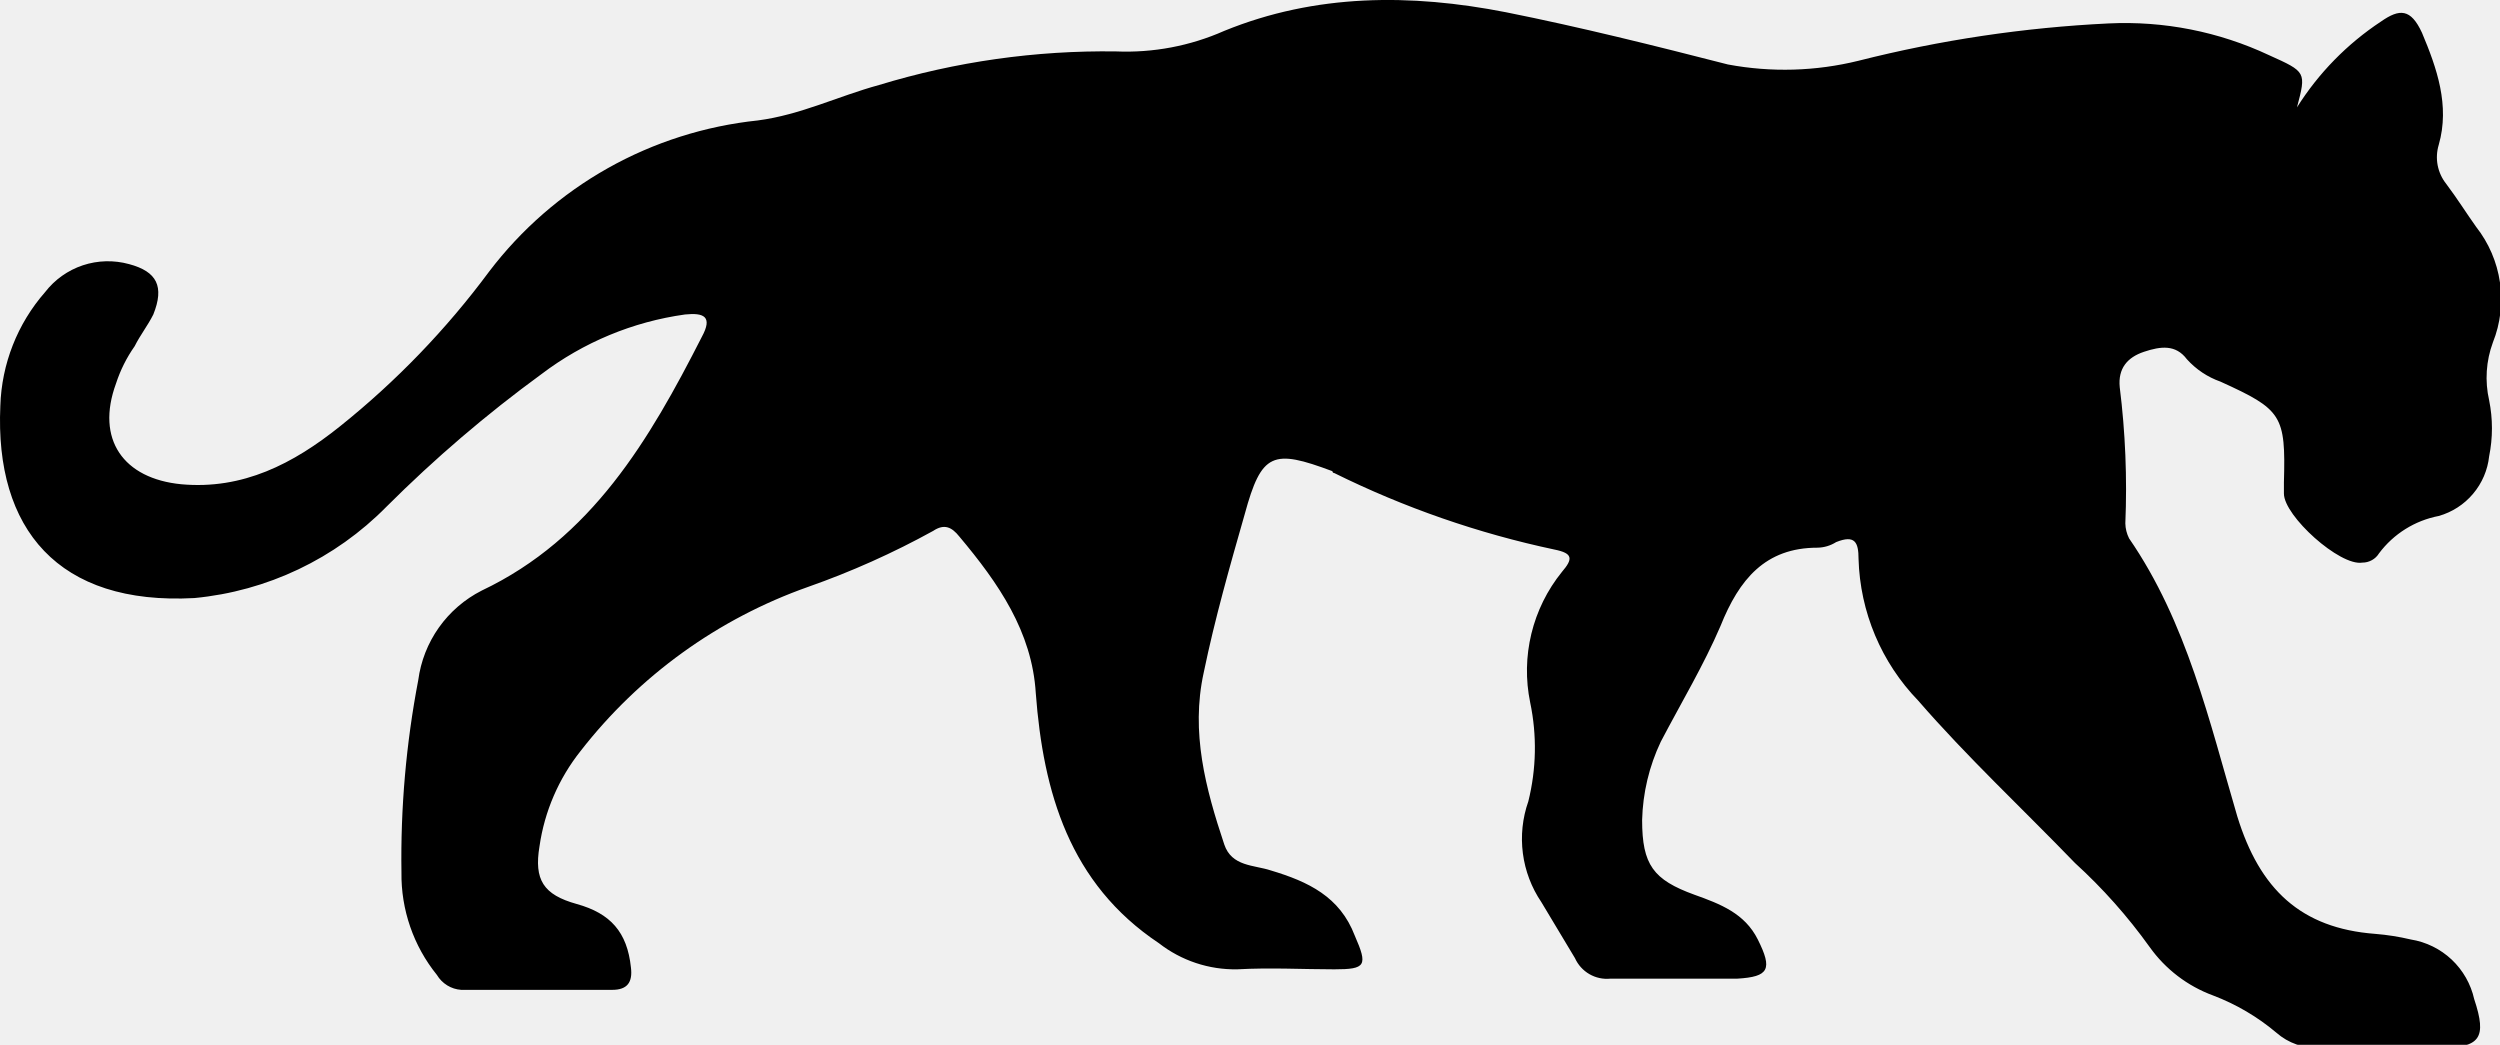
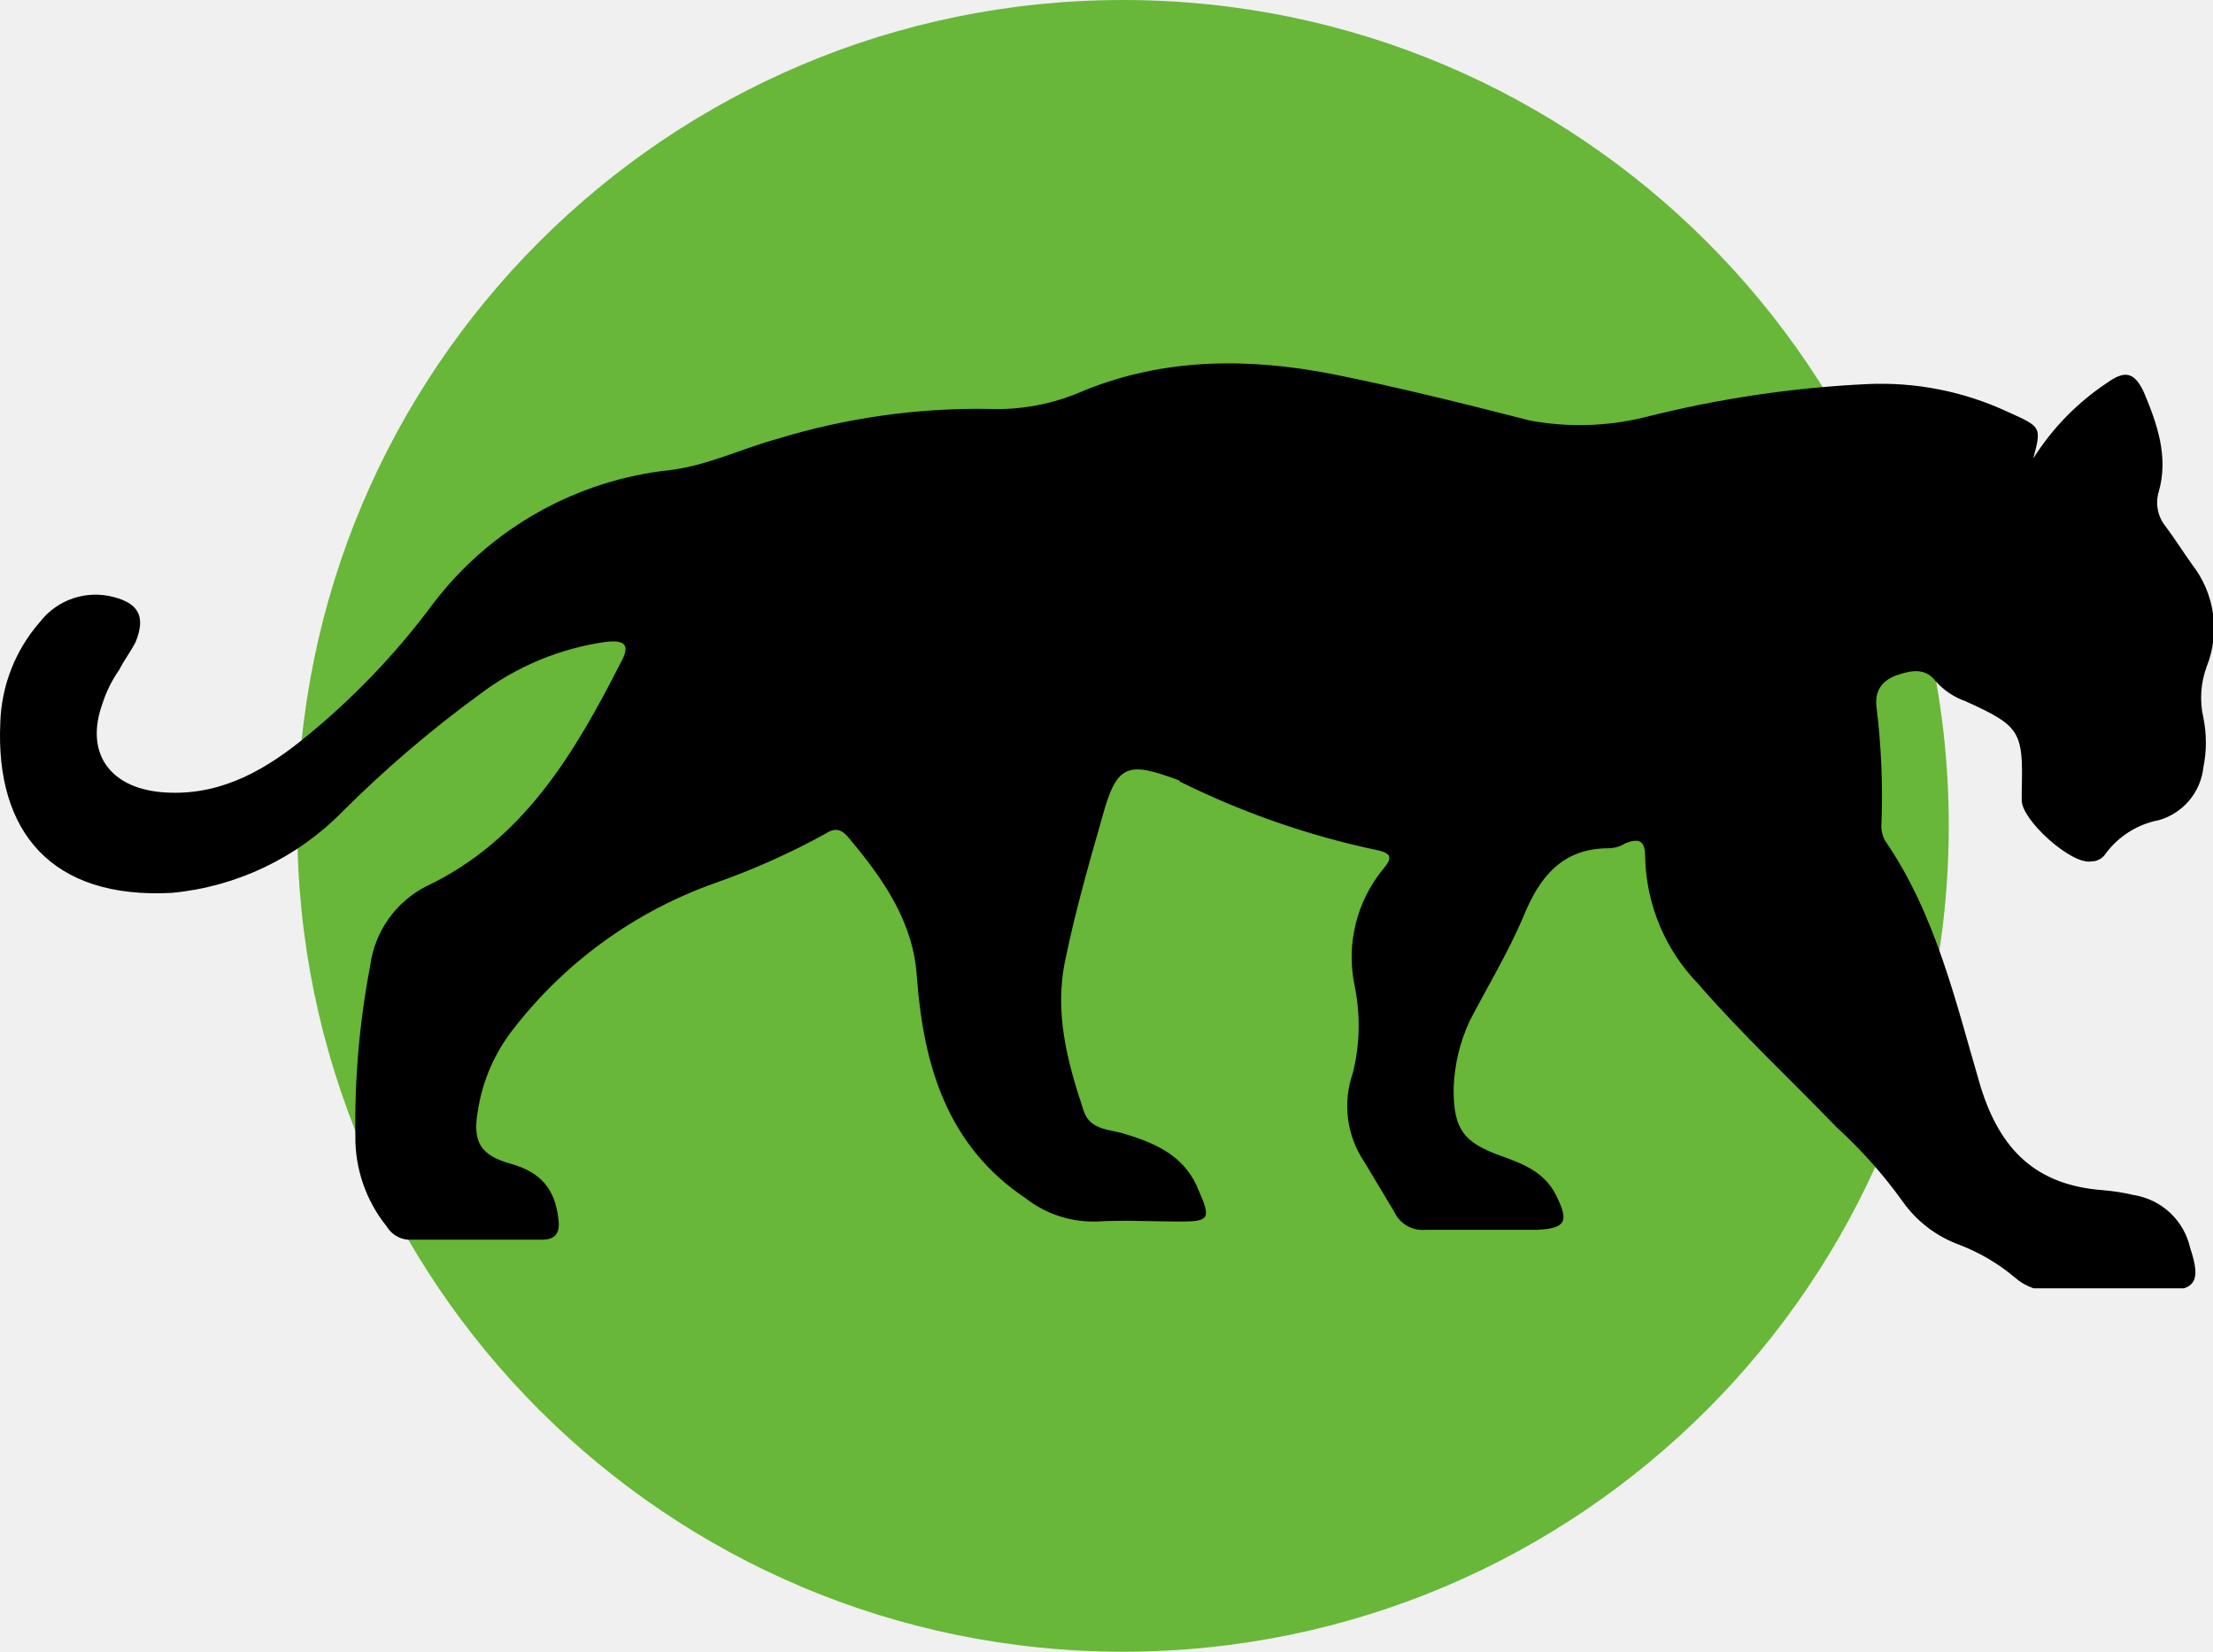
- <svg xmlns="http://www.w3.org/2000/svg" width="67" height="28" viewBox="0 0 67 28" fill="none">
-   <g clip-path="url(#clip0_135_3258)">
-     <path d="M61.559 2.878C62.136 1.96 62.904 1.176 63.809 0.578C64.309 0.228 64.609 0.228 64.909 0.878C65.309 1.828 65.659 2.828 65.359 3.878C65.305 4.057 65.294 4.245 65.329 4.428C65.364 4.611 65.443 4.783 65.559 4.928C65.859 5.328 66.109 5.728 66.359 6.078C66.699 6.51 66.92 7.024 66.999 7.568C67.078 8.112 67.013 8.668 66.809 9.178C66.626 9.674 66.591 10.213 66.709 10.728C66.809 11.223 66.809 11.733 66.709 12.228C66.669 12.599 66.519 12.949 66.278 13.234C66.038 13.519 65.718 13.726 65.359 13.828C64.72 13.95 64.149 14.307 63.759 14.828C63.712 14.905 63.646 14.969 63.567 15.012C63.488 15.056 63.399 15.079 63.309 15.078C62.709 15.178 61.209 13.828 61.209 13.228V12.928C61.259 11.128 61.159 10.978 59.509 10.228C59.164 10.107 58.854 9.9 58.609 9.628C58.309 9.228 57.909 9.278 57.459 9.428C57.009 9.578 56.759 9.878 56.809 10.378C56.96 11.589 57.01 12.81 56.959 14.028C56.962 14.168 56.997 14.304 57.059 14.428C58.609 16.678 59.209 19.328 59.959 21.878C60.559 23.828 61.659 24.878 63.659 25.028C63.979 25.054 64.297 25.104 64.609 25.178C65.02 25.244 65.402 25.432 65.705 25.717C66.008 26.003 66.218 26.372 66.309 26.778C66.659 27.828 66.459 28.078 65.409 28.078H62.159C61.738 28.1 61.326 27.956 61.009 27.678C60.503 27.251 59.928 26.913 59.309 26.678C58.625 26.426 58.032 25.973 57.609 25.378C57.023 24.56 56.353 23.806 55.609 23.128C54.209 21.678 52.709 20.278 51.409 18.778C50.419 17.756 49.849 16.401 49.809 14.978C49.809 14.528 49.709 14.328 49.209 14.528C49.059 14.623 48.886 14.675 48.709 14.678C47.309 14.678 46.609 15.528 46.109 16.778C45.659 17.828 45.059 18.828 44.509 19.878C44.197 20.536 44.027 21.251 44.009 21.978C44.009 23.178 44.309 23.578 45.409 23.978C46.109 24.228 46.759 24.478 47.109 25.178C47.509 25.978 47.409 26.178 46.559 26.228H43.159C42.963 26.248 42.766 26.205 42.596 26.107C42.425 26.008 42.29 25.858 42.209 25.678L41.309 24.178C41.044 23.787 40.874 23.339 40.813 22.87C40.752 22.401 40.802 21.924 40.959 21.478C41.175 20.61 41.193 19.704 41.009 18.828C40.883 18.218 40.894 17.588 41.041 16.983C41.188 16.378 41.467 15.813 41.859 15.328C42.159 14.978 42.159 14.828 41.659 14.728C39.615 14.294 37.633 13.605 35.759 12.678C35.746 12.678 35.733 12.673 35.724 12.664C35.714 12.654 35.709 12.642 35.709 12.628C34.109 12.028 33.809 12.128 33.359 13.778C32.959 15.178 32.559 16.578 32.259 18.028C31.909 19.628 32.309 21.128 32.809 22.628C33.009 23.228 33.609 23.178 34.059 23.328C35.059 23.628 35.909 24.028 36.309 25.078C36.659 25.878 36.609 25.978 35.759 25.978C34.909 25.978 34.059 25.928 33.159 25.978C32.4 25.992 31.658 25.745 31.059 25.278C28.659 23.678 27.959 21.228 27.759 18.578C27.659 16.928 26.759 15.628 25.709 14.378C25.509 14.128 25.309 14.028 25.009 14.228C23.936 14.82 22.815 15.322 21.659 15.728C19.246 16.58 17.129 18.108 15.559 20.128C14.973 20.866 14.593 21.746 14.459 22.678C14.309 23.578 14.559 23.978 15.459 24.228C16.359 24.478 16.809 24.978 16.909 25.928C16.959 26.328 16.809 26.528 16.409 26.528H12.359C12.227 26.519 12.098 26.478 11.985 26.408C11.872 26.338 11.777 26.242 11.709 26.128C11.081 25.351 10.745 24.378 10.759 23.378C10.733 21.651 10.884 19.925 11.209 18.228C11.276 17.72 11.466 17.236 11.762 16.818C12.058 16.4 12.452 16.06 12.909 15.828C15.859 14.428 17.409 11.778 18.809 9.028C19.109 8.478 18.859 8.378 18.359 8.428C16.96 8.623 15.634 9.174 14.509 10.028C13.036 11.103 11.649 12.29 10.359 13.578C8.984 14.975 7.16 15.843 5.209 16.028C1.559 16.228 -0.141 14.178 0.009 10.878C0.043 9.753 0.467 8.675 1.209 7.828C1.467 7.494 1.819 7.244 2.22 7.11C2.621 6.977 3.052 6.966 3.459 7.078C4.209 7.278 4.409 7.678 4.109 8.428C3.959 8.728 3.759 8.978 3.609 9.278C3.393 9.585 3.225 9.922 3.109 10.278C2.559 11.778 3.309 12.828 4.859 12.978C6.509 13.128 7.859 12.428 9.109 11.428C10.615 10.223 11.96 8.828 13.109 7.278C13.969 6.147 15.051 5.204 16.29 4.507C17.528 3.811 18.896 3.376 20.309 3.228C21.459 3.078 22.459 2.578 23.559 2.278C25.616 1.651 27.759 1.348 29.909 1.378C30.905 1.42 31.897 1.232 32.809 0.828C35.259 -0.172 37.809 -0.172 40.359 0.328C42.359 0.728 44.359 1.228 46.309 1.728C47.47 1.945 48.663 1.911 49.809 1.628C52.003 1.072 54.248 0.737 56.509 0.628C57.99 0.556 59.467 0.848 60.809 1.478C61.809 1.928 61.809 1.928 61.559 2.878Z" fill="black" />
+ <svg xmlns="http://www.w3.org/2000/svg" width="67" height="50" viewBox="0 0 67 50" fill="none">
+   <circle cx="34" cy="25" r="25" fill="#68B738" />
+   <g clip-path="url(#clip0_95_1)">
+     <path d="M61.559 13.878C62.136 12.96 62.904 12.176 63.809 11.578C64.309 11.228 64.609 11.228 64.909 11.878C65.309 12.828 65.659 13.828 65.359 14.878C65.305 15.056 65.294 15.245 65.329 15.428C65.364 15.611 65.443 15.783 65.559 15.928C65.859 16.328 66.109 16.728 66.359 17.078C66.699 17.51 66.92 18.024 66.999 18.568C67.078 19.112 67.013 19.668 66.809 20.178C66.626 20.674 66.591 21.213 66.709 21.728C66.809 22.223 66.809 22.733 66.709 23.228C66.669 23.599 66.519 23.949 66.278 24.234C66.038 24.519 65.718 24.726 65.359 24.828C64.72 24.95 64.149 25.307 63.759 25.828C63.712 25.905 63.646 25.969 63.567 26.012C63.488 26.056 63.399 26.079 63.309 26.078C62.709 26.178 61.209 24.828 61.209 24.228V23.928C61.259 22.128 61.159 21.978 59.509 21.228C59.164 21.107 58.854 20.9 58.609 20.628C58.309 20.228 57.909 20.278 57.459 20.428C57.009 20.578 56.759 20.878 56.809 21.378C56.96 22.589 57.01 23.81 56.959 25.028C56.962 25.168 56.997 25.304 57.059 25.428C58.609 27.678 59.209 30.328 59.959 32.878C60.559 34.828 61.659 35.878 63.659 36.028C63.979 36.054 64.297 36.104 64.609 36.178C65.02 36.244 65.402 36.432 65.705 36.717C66.008 37.003 66.218 37.372 66.309 37.778C66.659 38.828 66.459 39.078 65.409 39.078H62.159C61.738 39.1 61.326 38.956 61.009 38.678C60.503 38.251 59.928 37.913 59.309 37.678C58.625 37.426 58.032 36.973 57.609 36.378C57.023 35.56 56.353 34.806 55.609 34.128C54.209 32.678 52.709 31.278 51.409 29.778C50.419 28.756 49.849 27.401 49.809 25.978C49.809 25.528 49.709 25.328 49.209 25.528C49.059 25.623 48.886 25.675 48.709 25.678C47.309 25.678 46.609 26.528 46.109 27.778C45.659 28.828 45.059 29.828 44.509 30.878C44.197 31.536 44.027 32.251 44.009 32.978C44.009 34.178 44.309 34.578 45.409 34.978C46.109 35.228 46.759 35.478 47.109 36.178C47.509 36.978 47.409 37.178 46.559 37.228H43.159C42.963 37.248 42.766 37.205 42.596 37.106C42.425 37.008 42.29 36.858 42.209 36.678L41.309 35.178C41.044 34.787 40.874 34.339 40.813 33.87C40.752 33.401 40.802 32.925 40.959 32.478C41.175 31.61 41.193 30.704 41.009 29.828C40.883 29.218 40.894 28.588 41.041 27.983C41.188 27.378 41.467 26.813 41.859 26.328C42.159 25.978 42.159 25.828 41.659 25.728C39.615 25.294 37.633 24.605 35.759 23.678C35.746 23.678 35.733 23.673 35.724 23.664C35.714 23.654 35.709 23.642 35.709 23.628C34.109 23.028 33.809 23.128 33.359 24.778C32.959 26.178 32.559 27.578 32.259 29.028C31.909 30.628 32.309 32.128 32.809 33.628C33.009 34.228 33.609 34.178 34.059 34.328C35.059 34.628 35.909 35.028 36.309 36.078C36.659 36.878 36.609 36.978 35.759 36.978C34.909 36.978 34.059 36.928 33.159 36.978C32.4 36.992 31.658 36.745 31.059 36.278C28.659 34.678 27.959 32.228 27.759 29.578C27.659 27.928 26.759 26.628 25.709 25.378C25.509 25.128 25.309 25.028 25.009 25.228C23.936 25.82 22.815 26.322 21.659 26.728C19.246 27.58 17.129 29.108 15.559 31.128C14.973 31.866 14.593 32.746 14.459 33.678C14.309 34.578 14.559 34.978 15.459 35.228C16.359 35.478 16.809 35.978 16.909 36.928C16.959 37.328 16.809 37.528 16.409 37.528H12.359C12.227 37.519 12.098 37.478 11.985 37.408C11.872 37.339 11.777 37.242 11.709 37.128C11.081 36.351 10.745 35.378 10.759 34.378C10.733 32.651 10.884 30.925 11.209 29.228C11.276 28.72 11.466 28.236 11.762 27.818C12.058 27.4 12.452 27.06 12.909 26.828C15.859 25.428 17.409 22.778 18.809 20.028C19.109 19.478 18.859 19.378 18.359 19.428C16.96 19.623 15.634 20.174 14.509 21.028C13.036 22.103 11.649 23.29 10.359 24.578C8.984 25.975 7.16 26.843 5.209 27.028C1.559 27.228 -0.141 25.178 0.009 21.878C0.043 20.753 0.467 19.675 1.209 18.828C1.467 18.494 1.819 18.244 2.22 18.11C2.621 17.977 3.052 17.966 3.459 18.078C4.209 18.278 4.409 18.678 4.109 19.428C3.959 19.728 3.759 19.978 3.609 20.278C3.393 20.585 3.225 20.922 3.109 21.278C2.559 22.778 3.309 23.828 4.859 23.978C6.509 24.128 7.859 23.428 9.109 22.428C10.615 21.223 11.96 19.828 13.109 18.278C13.969 17.147 15.051 16.204 16.29 15.508C17.528 14.811 18.896 14.376 20.309 14.228C21.459 14.078 22.459 13.578 23.559 13.278C25.616 12.651 27.759 12.348 29.909 12.378C30.905 12.42 31.897 12.232 32.809 11.828C35.259 10.828 37.809 10.828 40.359 11.328C42.359 11.728 44.359 12.228 46.309 12.728C47.47 12.945 48.663 12.911 49.809 12.628C52.003 12.072 54.248 11.737 56.509 11.628C57.99 11.556 59.467 11.848 60.809 12.478C61.809 12.928 61.809 12.928 61.559 13.878Z" fill="black" />
  </g>
  <defs>
-     <clipPath id="clip0_135_3258">
-       <rect width="67" height="28" fill="white" />
+     <clipPath id="clip0_95_1">
+       <rect width="67" height="28" fill="white" transform="translate(0 11)" />
    </clipPath>
  </defs>
</svg>
